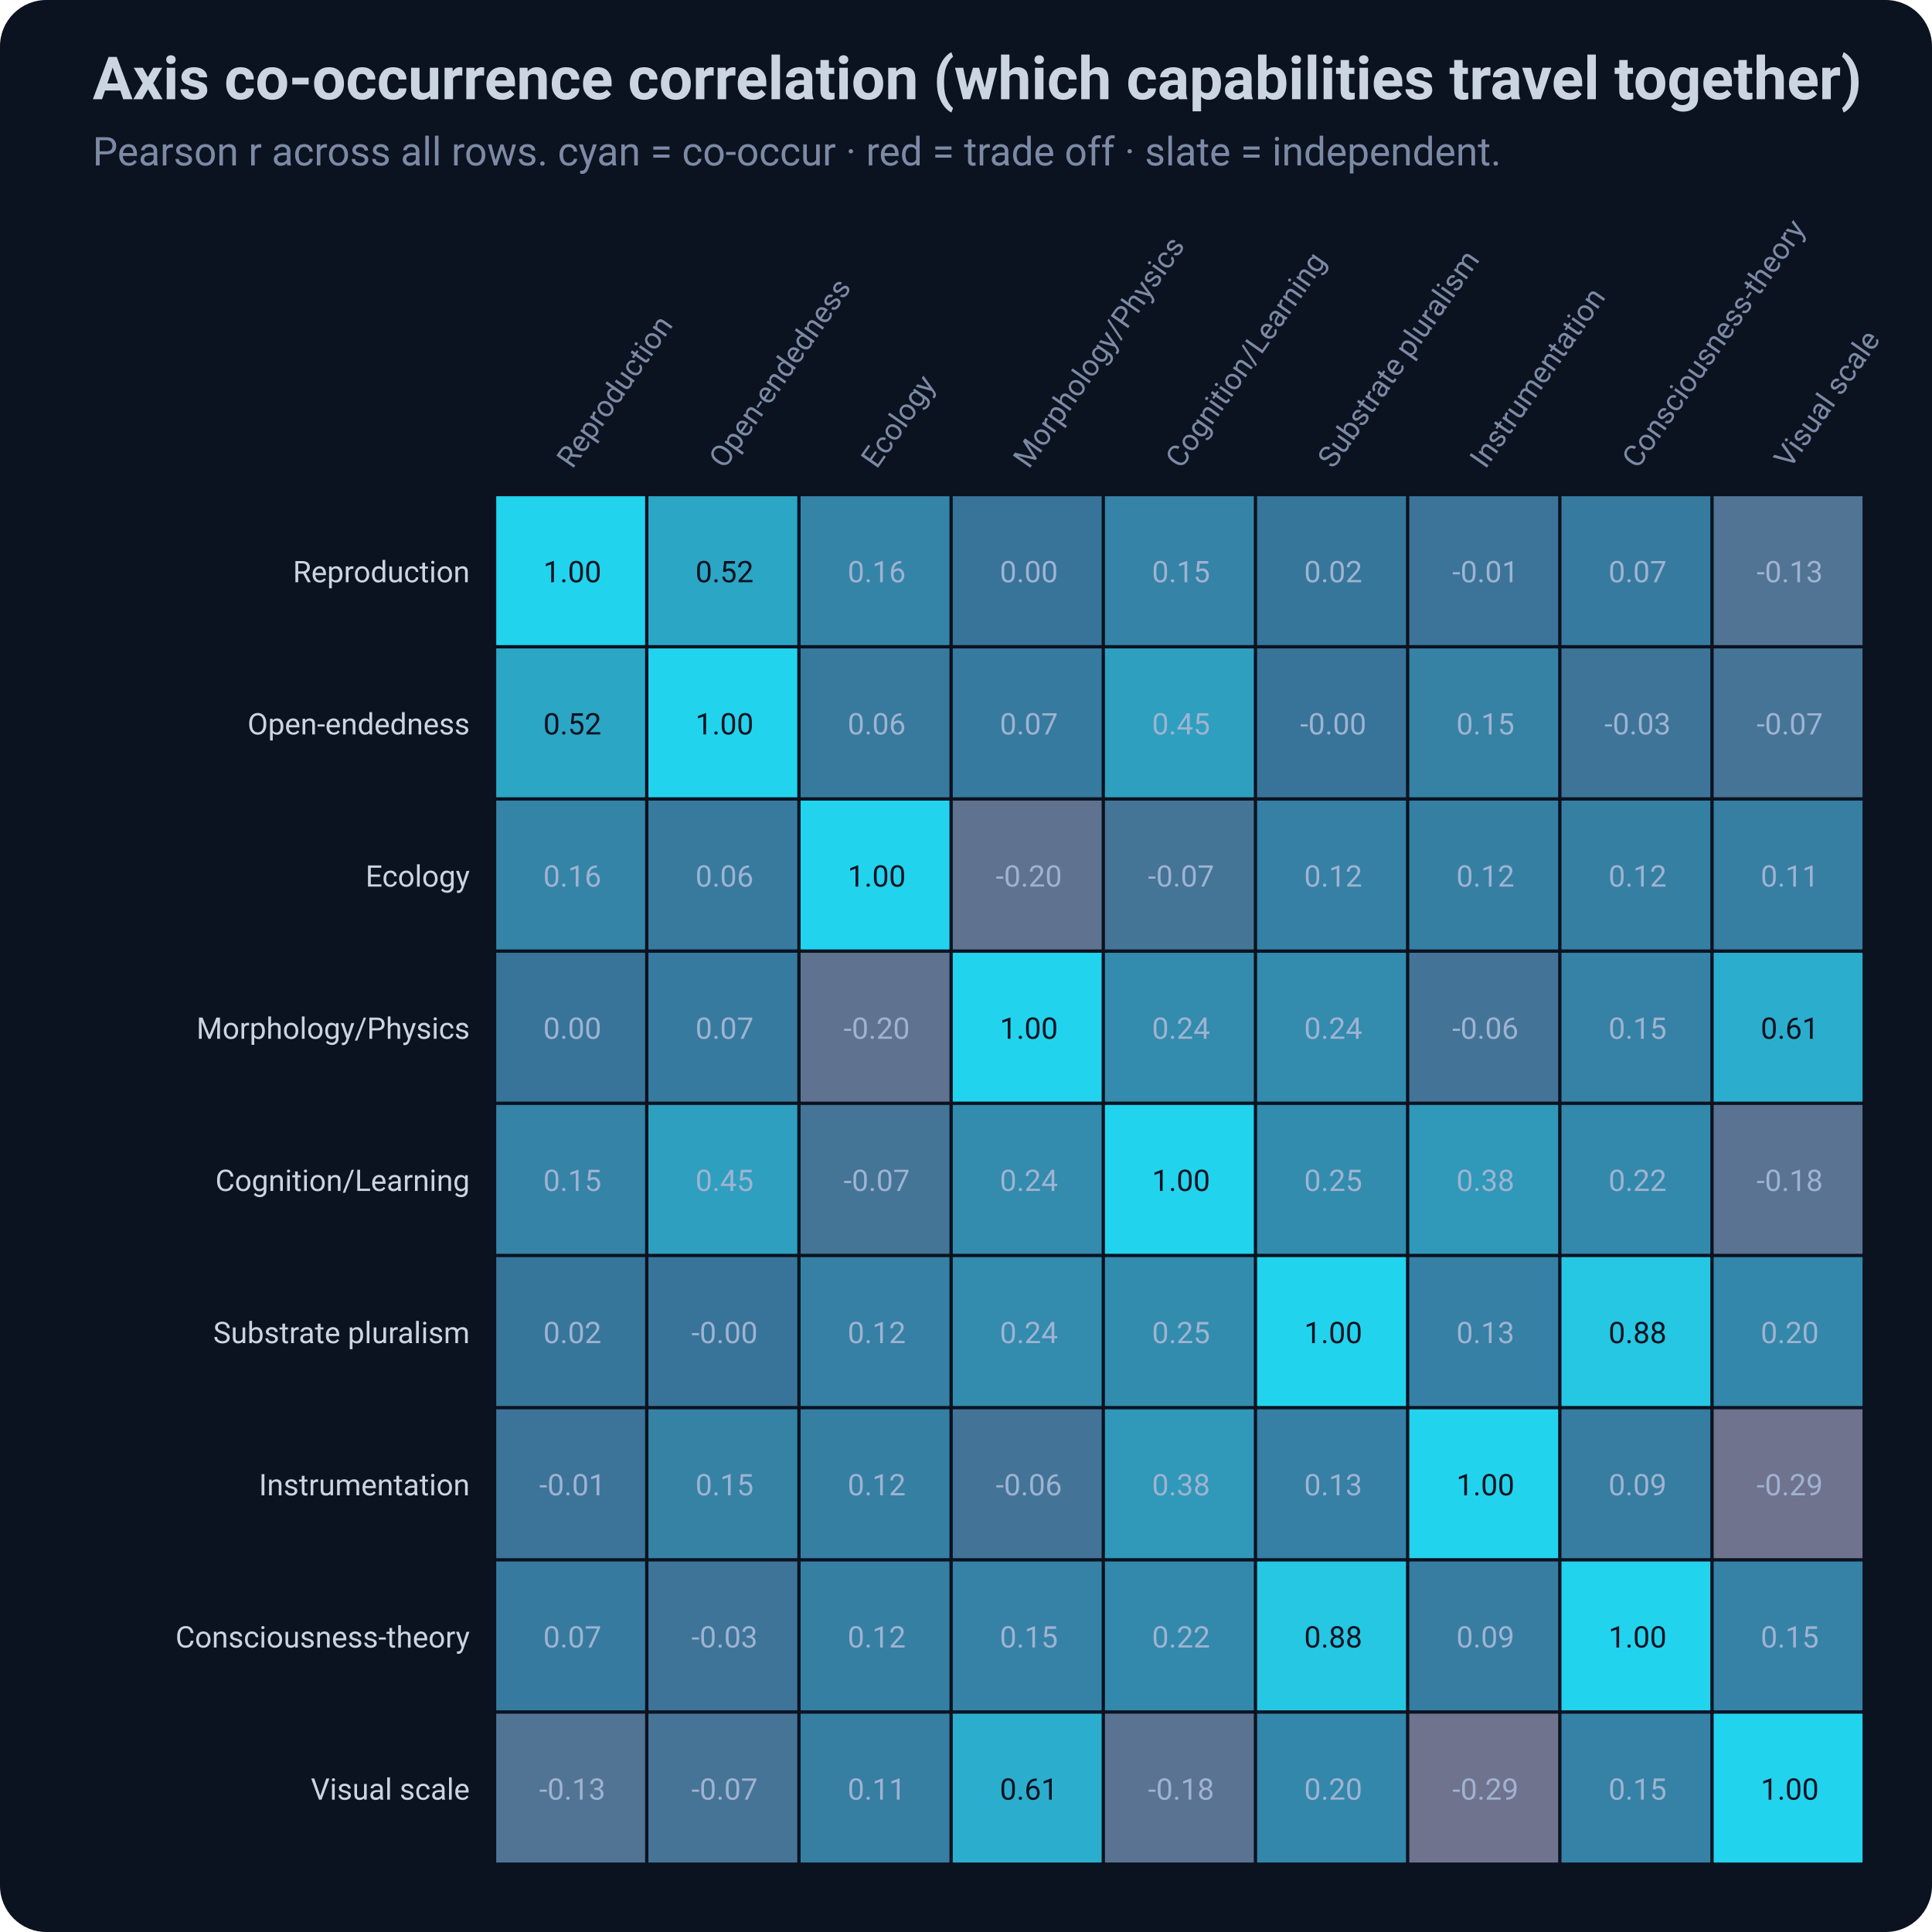
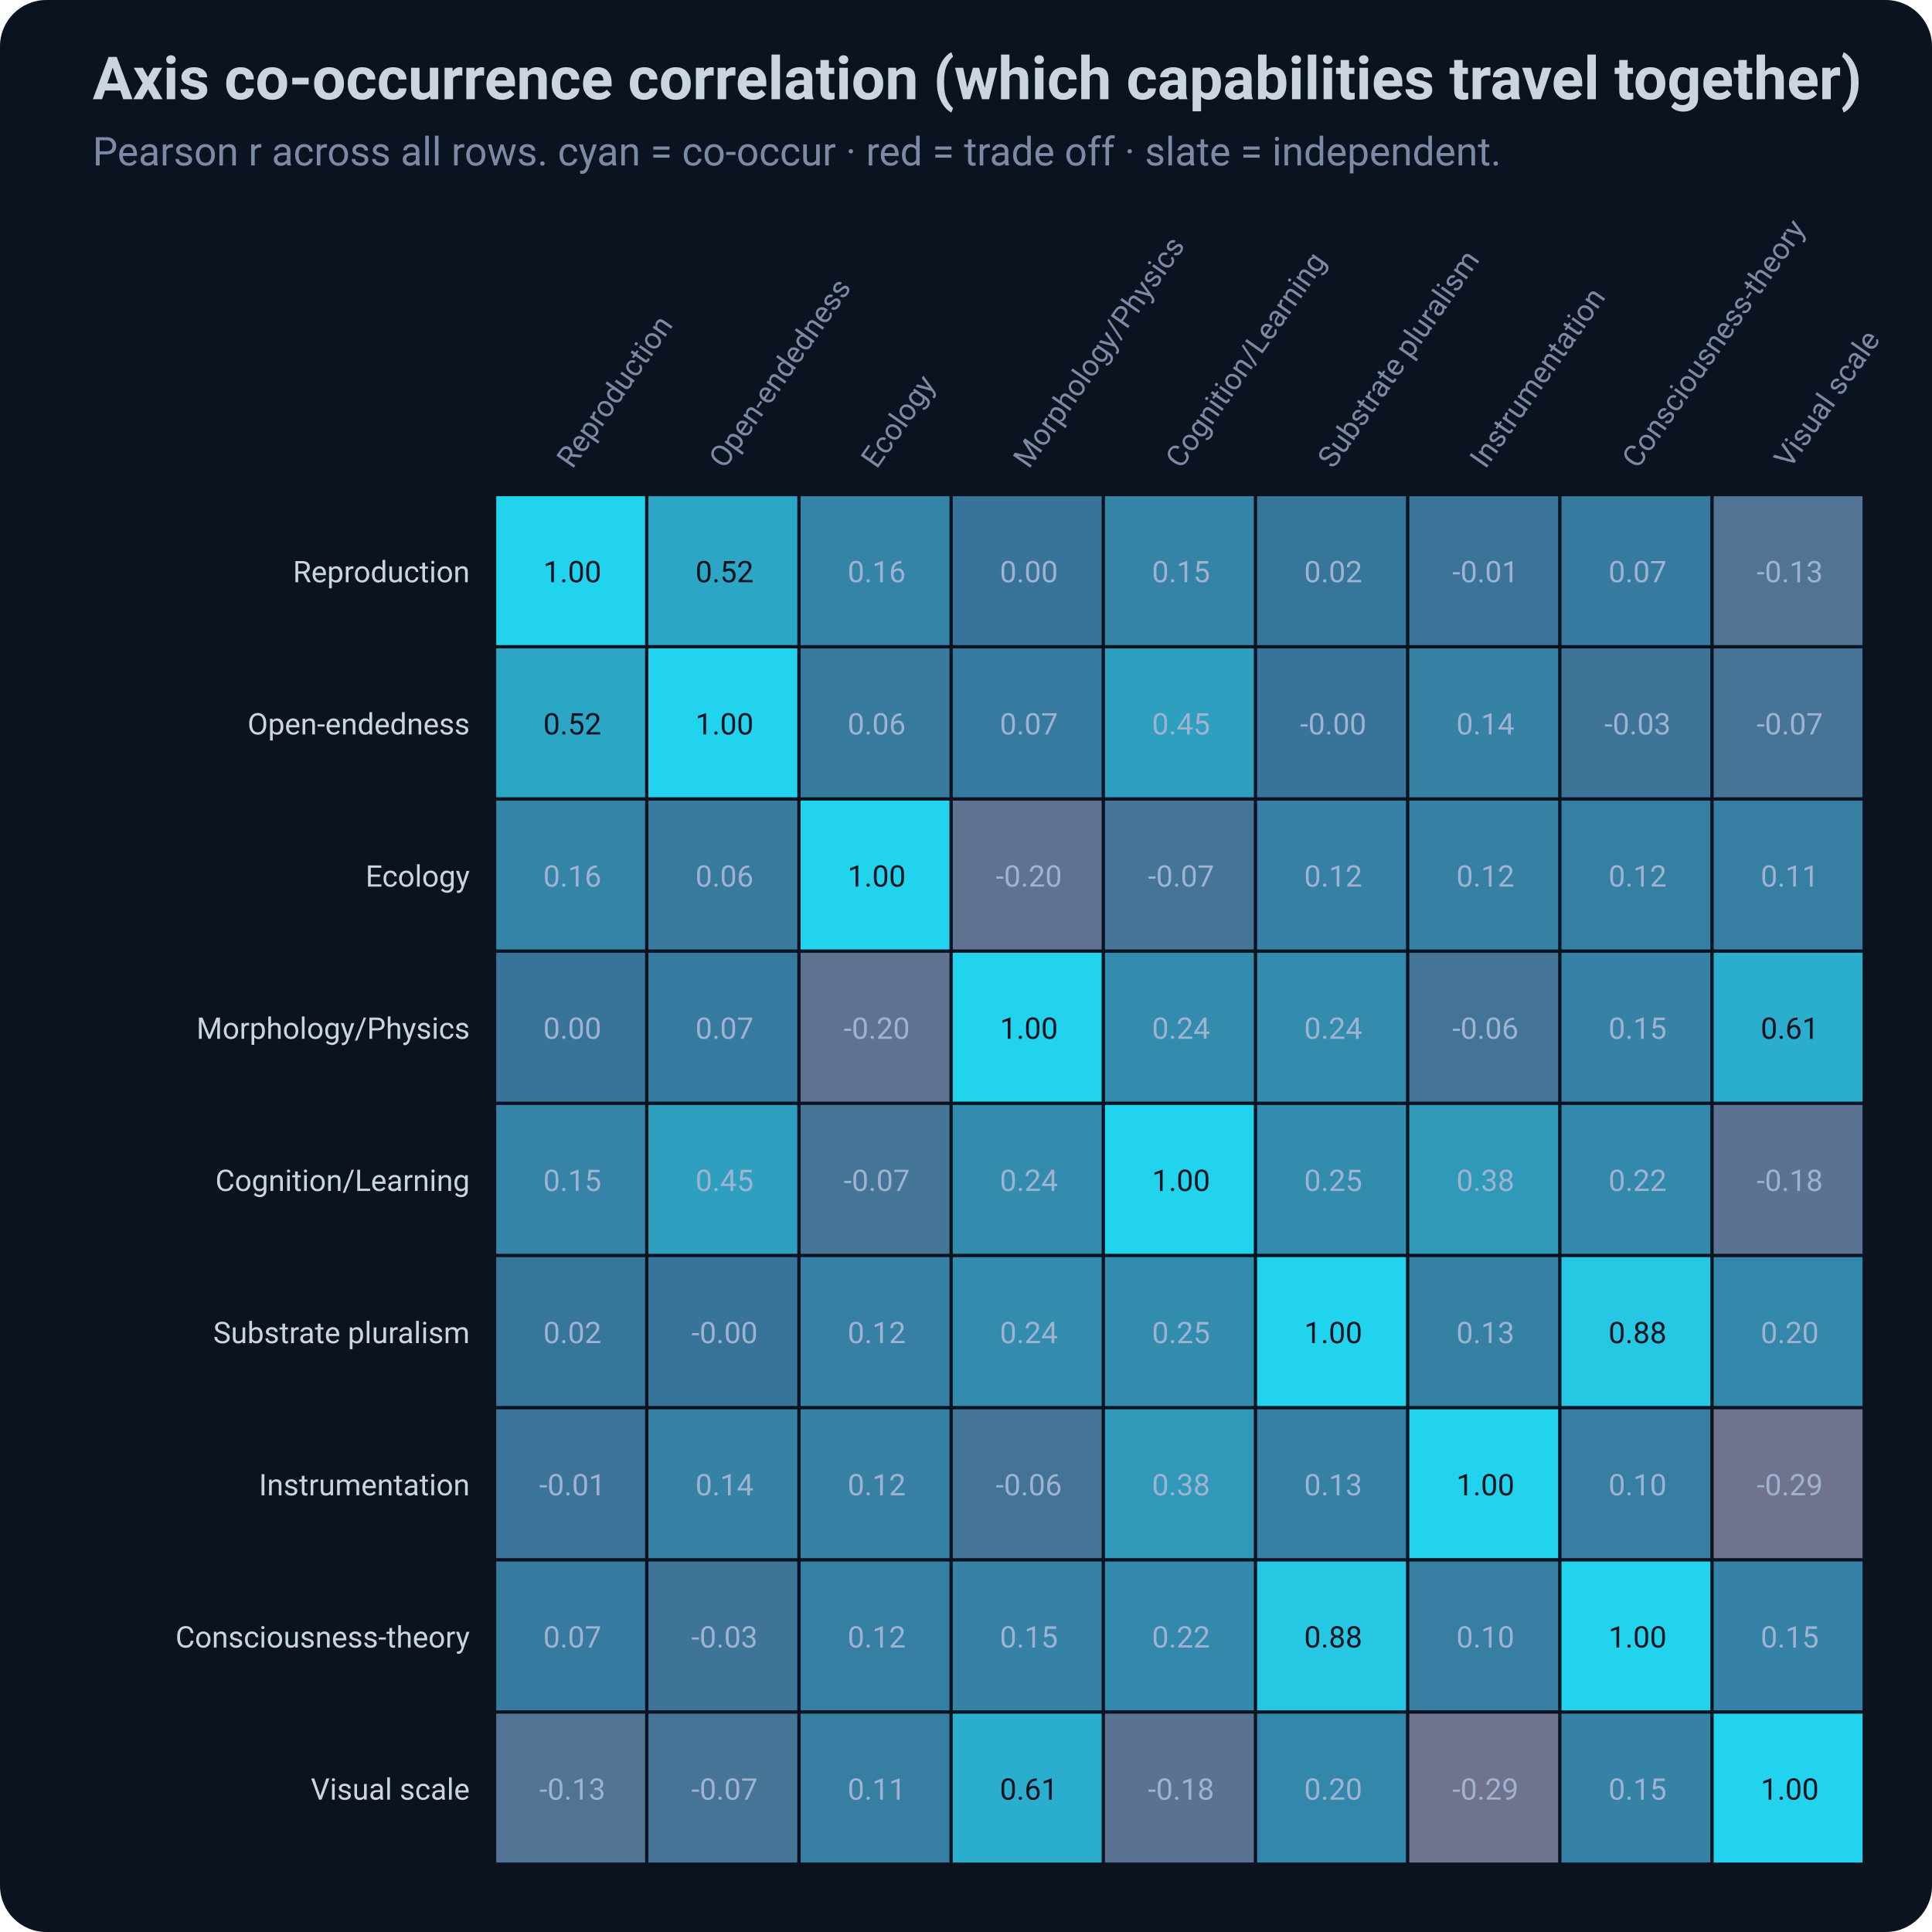
<svg xmlns="http://www.w3.org/2000/svg" viewBox="0 0 584 584" font-family="ui-sans-serif,system-ui,Segoe UI,Roboto,sans-serif" role="img" aria-label="Axis correlation">
  <rect width="584" height="584" rx="14" fill="#0b1220" />
  <text x="28" y="30" fill="#cbd5e1" font-size="18" font-weight="700">Axis co-occurrence correlation (which capabilities travel together)</text>
  <text x="28" y="50" fill="#7c8aa5" font-size="12">Pearson r across all rows. cyan = co-occur · red = trade off · slate = independent.</text>
  <text x="142" y="176" fill="#cbd5e1" font-size="9" text-anchor="end">Reproduction</text>
  <text x="173" y="142" fill="#7c8aa5" font-size="9" transform="rotate(-55 173 142)">Reproduction</text>
  <text x="142" y="222" fill="#cbd5e1" font-size="9" text-anchor="end">Open-endedness</text>
  <text x="219" y="142" fill="#7c8aa5" font-size="9" transform="rotate(-55 219 142)">Open-endedness</text>
  <text x="142" y="268" fill="#cbd5e1" font-size="9" text-anchor="end">Ecology</text>
  <text x="265" y="142" fill="#7c8aa5" font-size="9" transform="rotate(-55 265 142)">Ecology</text>
  <text x="142" y="314" fill="#cbd5e1" font-size="9" text-anchor="end">Morphology/Physics</text>
  <text x="311" y="142" fill="#7c8aa5" font-size="9" transform="rotate(-55 311 142)">Morphology/Physics</text>
  <text x="142" y="360" fill="#cbd5e1" font-size="9" text-anchor="end">Cognition/Learning</text>
  <text x="357" y="142" fill="#7c8aa5" font-size="9" transform="rotate(-55 357 142)">Cognition/Learning</text>
  <text x="142" y="406" fill="#cbd5e1" font-size="9" text-anchor="end">Substrate pluralism</text>
  <text x="403" y="142" fill="#7c8aa5" font-size="9" transform="rotate(-55 403 142)">Substrate pluralism</text>
  <text x="142" y="452" fill="#cbd5e1" font-size="9" text-anchor="end">Instrumentation</text>
  <text x="449" y="142" fill="#7c8aa5" font-size="9" transform="rotate(-55 449 142)">Instrumentation</text>
  <text x="142" y="498" fill="#cbd5e1" font-size="9" text-anchor="end">Consciousness-theory</text>
  <text x="495" y="142" fill="#7c8aa5" font-size="9" transform="rotate(-55 495 142)">Consciousness-theory</text>
  <text x="142" y="544" fill="#cbd5e1" font-size="9" text-anchor="end">Visual scale</text>
  <text x="541" y="142" fill="#7c8aa5" font-size="9" transform="rotate(-55 541 142)">Visual scale</text>
  <rect x="150" y="150" width="45" height="45" fill="rgb(34,211,238)" />
  <text x="173" y="176" fill="#0b1220" font-size="9" text-anchor="middle">1.00</text>
  <rect x="196" y="150" width="45" height="45" fill="rgb(44,166,197)" />
  <text x="219" y="176" fill="#0b1220" font-size="9" text-anchor="middle">0.52</text>
  <rect x="242" y="150" width="45" height="45" fill="rgb(52,132,167)" />
  <text x="265" y="176" fill="#9fb3d1" font-size="9" text-anchor="middle">0.16</text>
  <rect x="288" y="150" width="45" height="45" fill="rgb(56,116,153)" />
  <text x="311" y="176" fill="#9fb3d1" font-size="9" text-anchor="middle">0.00</text>
  <rect x="334" y="150" width="45" height="45" fill="rgb(53,131,166)" />
  <text x="357" y="176" fill="#9fb3d1" font-size="9" text-anchor="middle">0.15</text>
  <rect x="380" y="150" width="45" height="45" fill="rgb(55,118,155)" />
  <text x="403" y="176" fill="#9fb3d1" font-size="9" text-anchor="middle">0.02</text>
  <rect x="426" y="150" width="45" height="45" fill="rgb(59,116,152)" />
  <text x="449" y="176" fill="#9fb3d1" font-size="9" text-anchor="middle">-0.01</text>
  <rect x="472" y="150" width="45" height="45" fill="rgb(54,123,159)" />
  <text x="495" y="176" fill="#9fb3d1" font-size="9" text-anchor="middle">0.07</text>
  <rect x="518" y="150" width="45" height="45" fill="rgb(81,116,148)" />
  <text x="541" y="176" fill="#9fb3d1" font-size="9" text-anchor="middle">-0.13</text>
  <rect x="150" y="196" width="45" height="45" fill="rgb(44,166,197)" />
  <text x="173" y="222" fill="#0b1220" font-size="9" text-anchor="middle">0.52</text>
  <rect x="196" y="196" width="45" height="45" fill="rgb(34,211,238)" />
  <text x="219" y="222" fill="#0b1220" font-size="9" text-anchor="middle">1.00</text>
  <rect x="242" y="196" width="45" height="45" fill="rgb(55,122,158)" />
  <text x="265" y="222" fill="#9fb3d1" font-size="9" text-anchor="middle">0.06</text>
  <rect x="288" y="196" width="45" height="45" fill="rgb(55,122,159)" />
  <text x="311" y="222" fill="#9fb3d1" font-size="9" text-anchor="middle">0.07</text>
  <rect x="334" y="196" width="45" height="45" fill="rgb(46,159,191)" />
  <text x="357" y="222" fill="#9fb3d1" font-size="9" text-anchor="middle">0.45</text>
  <rect x="380" y="196" width="45" height="45" fill="rgb(56,116,153)" />
  <text x="403" y="222" fill="#9fb3d1" font-size="9" text-anchor="middle">-0.00</text>
  <rect x="426" y="196" width="45" height="45" fill="rgb(53,130,165)" />
-   <text x="449" y="222" fill="#9fb3d1" font-size="9" text-anchor="middle">0.15</text>
+   <text x="449" y="222" fill="#9fb3d1" font-size="9" text-anchor="middle">0.14</text>
  <rect x="472" y="196" width="45" height="45" fill="rgb(61,116,152)" />
  <text x="495" y="222" fill="#9fb3d1" font-size="9" text-anchor="middle">-0.03</text>
  <rect x="518" y="196" width="45" height="45" fill="rgb(70,116,150)" />
  <text x="541" y="222" fill="#9fb3d1" font-size="9" text-anchor="middle">-0.07</text>
  <rect x="150" y="242" width="45" height="45" fill="rgb(52,132,167)" />
  <text x="173" y="268" fill="#9fb3d1" font-size="9" text-anchor="middle">0.16</text>
  <rect x="196" y="242" width="45" height="45" fill="rgb(55,122,158)" />
  <text x="219" y="268" fill="#9fb3d1" font-size="9" text-anchor="middle">0.06</text>
  <rect x="242" y="242" width="45" height="45" fill="rgb(34,211,238)" />
  <text x="265" y="268" fill="#0b1220" font-size="9" text-anchor="middle">1.00</text>
  <rect x="288" y="242" width="45" height="45" fill="rgb(95,115,145)" />
  <text x="311" y="268" fill="#9fb3d1" font-size="9" text-anchor="middle">-0.20</text>
  <rect x="334" y="242" width="45" height="45" fill="rgb(68,116,150)" />
  <text x="357" y="268" fill="#9fb3d1" font-size="9" text-anchor="middle">-0.07</text>
  <rect x="380" y="242" width="45" height="45" fill="rgb(53,128,164)" />
  <text x="403" y="268" fill="#9fb3d1" font-size="9" text-anchor="middle">0.12</text>
-   <rect x="426" y="242" width="45" height="45" fill="rgb(53,127,163)" />
+   <rect x="426" y="242" width="45" height="45" fill="rgb(53,128,163)" />
  <text x="449" y="268" fill="#9fb3d1" font-size="9" text-anchor="middle">0.12</text>
  <rect x="472" y="242" width="45" height="45" fill="rgb(53,127,163)" />
  <text x="495" y="268" fill="#9fb3d1" font-size="9" text-anchor="middle">0.12</text>
  <rect x="518" y="242" width="45" height="45" fill="rgb(54,126,162)" />
  <text x="541" y="268" fill="#9fb3d1" font-size="9" text-anchor="middle">0.11</text>
  <rect x="150" y="288" width="45" height="45" fill="rgb(56,116,153)" />
  <text x="173" y="314" fill="#9fb3d1" font-size="9" text-anchor="middle">0.00</text>
  <rect x="196" y="288" width="45" height="45" fill="rgb(55,122,159)" />
  <text x="219" y="314" fill="#9fb3d1" font-size="9" text-anchor="middle">0.07</text>
  <rect x="242" y="288" width="45" height="45" fill="rgb(95,115,145)" />
  <text x="265" y="314" fill="#9fb3d1" font-size="9" text-anchor="middle">-0.20</text>
  <rect x="288" y="288" width="45" height="45" fill="rgb(34,211,238)" />
  <text x="311" y="314" fill="#0b1220" font-size="9" text-anchor="middle">1.00</text>
  <rect x="334" y="288" width="45" height="45" fill="rgb(51,139,173)" />
  <text x="357" y="314" fill="#9fb3d1" font-size="9" text-anchor="middle">0.24</text>
  <rect x="380" y="288" width="45" height="45" fill="rgb(51,139,174)" />
  <text x="403" y="314" fill="#9fb3d1" font-size="9" text-anchor="middle">0.24</text>
  <rect x="426" y="288" width="45" height="45" fill="rgb(67,116,151)" />
  <text x="449" y="314" fill="#9fb3d1" font-size="9" text-anchor="middle">-0.06</text>
  <rect x="472" y="288" width="45" height="45" fill="rgb(53,130,166)" />
  <text x="495" y="314" fill="#9fb3d1" font-size="9" text-anchor="middle">0.15</text>
  <rect x="518" y="288" width="45" height="45" fill="rgb(43,174,205)" />
  <text x="541" y="314" fill="#0b1220" font-size="9" text-anchor="middle">0.61</text>
  <rect x="150" y="334" width="45" height="45" fill="rgb(53,131,166)" />
  <text x="173" y="360" fill="#9fb3d1" font-size="9" text-anchor="middle">0.15</text>
  <rect x="196" y="334" width="45" height="45" fill="rgb(46,159,191)" />
  <text x="219" y="360" fill="#9fb3d1" font-size="9" text-anchor="middle">0.45</text>
  <rect x="242" y="334" width="45" height="45" fill="rgb(68,116,150)" />
  <text x="265" y="360" fill="#9fb3d1" font-size="9" text-anchor="middle">-0.07</text>
  <rect x="288" y="334" width="45" height="45" fill="rgb(51,139,173)" />
  <text x="311" y="360" fill="#9fb3d1" font-size="9" text-anchor="middle">0.24</text>
  <rect x="334" y="334" width="45" height="45" fill="rgb(34,211,238)" />
  <text x="357" y="360" fill="#0b1220" font-size="9" text-anchor="middle">1.00</text>
  <rect x="380" y="334" width="45" height="45" fill="rgb(50,140,174)" />
  <text x="403" y="360" fill="#9fb3d1" font-size="9" text-anchor="middle">0.25</text>
  <rect x="426" y="334" width="45" height="45" fill="rgb(48,152,185)" />
  <text x="449" y="360" fill="#9fb3d1" font-size="9" text-anchor="middle">0.38</text>
  <rect x="472" y="334" width="45" height="45" fill="rgb(51,137,171)" />
  <text x="495" y="360" fill="#9fb3d1" font-size="9" text-anchor="middle">0.22</text>
  <rect x="518" y="334" width="45" height="45" fill="rgb(91,115,146)" />
  <text x="541" y="360" fill="#9fb3d1" font-size="9" text-anchor="middle">-0.18</text>
  <rect x="150" y="380" width="45" height="45" fill="rgb(55,118,155)" />
  <text x="173" y="406" fill="#9fb3d1" font-size="9" text-anchor="middle">0.02</text>
  <rect x="196" y="380" width="45" height="45" fill="rgb(56,116,153)" />
  <text x="219" y="406" fill="#9fb3d1" font-size="9" text-anchor="middle">-0.00</text>
  <rect x="242" y="380" width="45" height="45" fill="rgb(53,128,164)" />
  <text x="265" y="406" fill="#9fb3d1" font-size="9" text-anchor="middle">0.12</text>
  <rect x="288" y="380" width="45" height="45" fill="rgb(51,139,174)" />
  <text x="311" y="406" fill="#9fb3d1" font-size="9" text-anchor="middle">0.24</text>
  <rect x="334" y="380" width="45" height="45" fill="rgb(50,140,174)" />
  <text x="357" y="406" fill="#9fb3d1" font-size="9" text-anchor="middle">0.25</text>
  <rect x="380" y="380" width="45" height="45" fill="rgb(34,211,238)" />
  <text x="403" y="406" fill="#0b1220" font-size="9" text-anchor="middle">1.00</text>
-   <rect x="426" y="380" width="45" height="45" fill="rgb(53,128,164)" />
+   <rect x="426" y="380" width="45" height="45" fill="rgb(53,129,164)" />
  <text x="449" y="406" fill="#9fb3d1" font-size="9" text-anchor="middle">0.13</text>
  <rect x="472" y="380" width="45" height="45" fill="rgb(37,199,227)" />
  <text x="495" y="406" fill="#0b1220" font-size="9" text-anchor="middle">0.88</text>
  <rect x="518" y="380" width="45" height="45" fill="rgb(51,135,170)" />
  <text x="541" y="406" fill="#9fb3d1" font-size="9" text-anchor="middle">0.20</text>
  <rect x="150" y="426" width="45" height="45" fill="rgb(59,116,152)" />
  <text x="173" y="452" fill="#9fb3d1" font-size="9" text-anchor="middle">-0.01</text>
  <rect x="196" y="426" width="45" height="45" fill="rgb(53,130,165)" />
-   <text x="219" y="452" fill="#9fb3d1" font-size="9" text-anchor="middle">0.15</text>
-   <rect x="242" y="426" width="45" height="45" fill="rgb(53,127,163)" />
+   <text x="219" y="452" fill="#9fb3d1" font-size="9" text-anchor="middle">0.14</text>
+   <rect x="242" y="426" width="45" height="45" fill="rgb(53,128,163)" />
  <text x="265" y="452" fill="#9fb3d1" font-size="9" text-anchor="middle">0.12</text>
  <rect x="288" y="426" width="45" height="45" fill="rgb(67,116,151)" />
  <text x="311" y="452" fill="#9fb3d1" font-size="9" text-anchor="middle">-0.06</text>
  <rect x="334" y="426" width="45" height="45" fill="rgb(48,152,185)" />
  <text x="357" y="452" fill="#9fb3d1" font-size="9" text-anchor="middle">0.38</text>
-   <rect x="380" y="426" width="45" height="45" fill="rgb(53,128,164)" />
+   <rect x="380" y="426" width="45" height="45" fill="rgb(53,129,164)" />
  <text x="403" y="452" fill="#9fb3d1" font-size="9" text-anchor="middle">0.13</text>
  <rect x="426" y="426" width="45" height="45" fill="rgb(34,211,238)" />
  <text x="449" y="452" fill="#0b1220" font-size="9" text-anchor="middle">1.00</text>
-   <rect x="472" y="426" width="45" height="45" fill="rgb(54,125,161)" />
-   <text x="495" y="452" fill="#9fb3d1" font-size="9" text-anchor="middle">0.09</text>
+   <rect x="472" y="426" width="45" height="45" fill="rgb(54,126,162)" />
+   <text x="495" y="452" fill="#9fb3d1" font-size="9" text-anchor="middle">0.10</text>
  <rect x="518" y="426" width="45" height="45" fill="rgb(112,115,141)" />
  <text x="541" y="452" fill="#9fb3d1" font-size="9" text-anchor="middle">-0.29</text>
  <rect x="150" y="472" width="45" height="45" fill="rgb(54,123,159)" />
  <text x="173" y="498" fill="#9fb3d1" font-size="9" text-anchor="middle">0.07</text>
  <rect x="196" y="472" width="45" height="45" fill="rgb(61,116,152)" />
  <text x="219" y="498" fill="#9fb3d1" font-size="9" text-anchor="middle">-0.03</text>
  <rect x="242" y="472" width="45" height="45" fill="rgb(53,127,163)" />
  <text x="265" y="498" fill="#9fb3d1" font-size="9" text-anchor="middle">0.12</text>
  <rect x="288" y="472" width="45" height="45" fill="rgb(53,130,166)" />
  <text x="311" y="498" fill="#9fb3d1" font-size="9" text-anchor="middle">0.15</text>
  <rect x="334" y="472" width="45" height="45" fill="rgb(51,137,171)" />
  <text x="357" y="498" fill="#9fb3d1" font-size="9" text-anchor="middle">0.22</text>
  <rect x="380" y="472" width="45" height="45" fill="rgb(37,199,227)" />
  <text x="403" y="498" fill="#0b1220" font-size="9" text-anchor="middle">0.88</text>
-   <rect x="426" y="472" width="45" height="45" fill="rgb(54,125,161)" />
-   <text x="449" y="498" fill="#9fb3d1" font-size="9" text-anchor="middle">0.09</text>
+   <rect x="426" y="472" width="45" height="45" fill="rgb(54,126,162)" />
+   <text x="449" y="498" fill="#9fb3d1" font-size="9" text-anchor="middle">0.10</text>
  <rect x="472" y="472" width="45" height="45" fill="rgb(34,211,238)" />
  <text x="495" y="498" fill="#0b1220" font-size="9" text-anchor="middle">1.00</text>
  <rect x="518" y="472" width="45" height="45" fill="rgb(53,130,166)" />
  <text x="541" y="498" fill="#9fb3d1" font-size="9" text-anchor="middle">0.15</text>
  <rect x="150" y="518" width="45" height="45" fill="rgb(81,116,148)" />
  <text x="173" y="544" fill="#9fb3d1" font-size="9" text-anchor="middle">-0.13</text>
  <rect x="196" y="518" width="45" height="45" fill="rgb(70,116,150)" />
  <text x="219" y="544" fill="#9fb3d1" font-size="9" text-anchor="middle">-0.07</text>
  <rect x="242" y="518" width="45" height="45" fill="rgb(54,126,162)" />
  <text x="265" y="544" fill="#9fb3d1" font-size="9" text-anchor="middle">0.11</text>
  <rect x="288" y="518" width="45" height="45" fill="rgb(43,174,205)" />
  <text x="311" y="544" fill="#0b1220" font-size="9" text-anchor="middle">0.61</text>
  <rect x="334" y="518" width="45" height="45" fill="rgb(91,115,146)" />
  <text x="357" y="544" fill="#9fb3d1" font-size="9" text-anchor="middle">-0.18</text>
  <rect x="380" y="518" width="45" height="45" fill="rgb(51,135,170)" />
  <text x="403" y="544" fill="#9fb3d1" font-size="9" text-anchor="middle">0.20</text>
  <rect x="426" y="518" width="45" height="45" fill="rgb(112,115,141)" />
  <text x="449" y="544" fill="#9fb3d1" font-size="9" text-anchor="middle">-0.29</text>
  <rect x="472" y="518" width="45" height="45" fill="rgb(53,130,166)" />
  <text x="495" y="544" fill="#9fb3d1" font-size="9" text-anchor="middle">0.15</text>
  <rect x="518" y="518" width="45" height="45" fill="rgb(34,211,238)" />
  <text x="541" y="544" fill="#0b1220" font-size="9" text-anchor="middle">1.00</text>
</svg>
